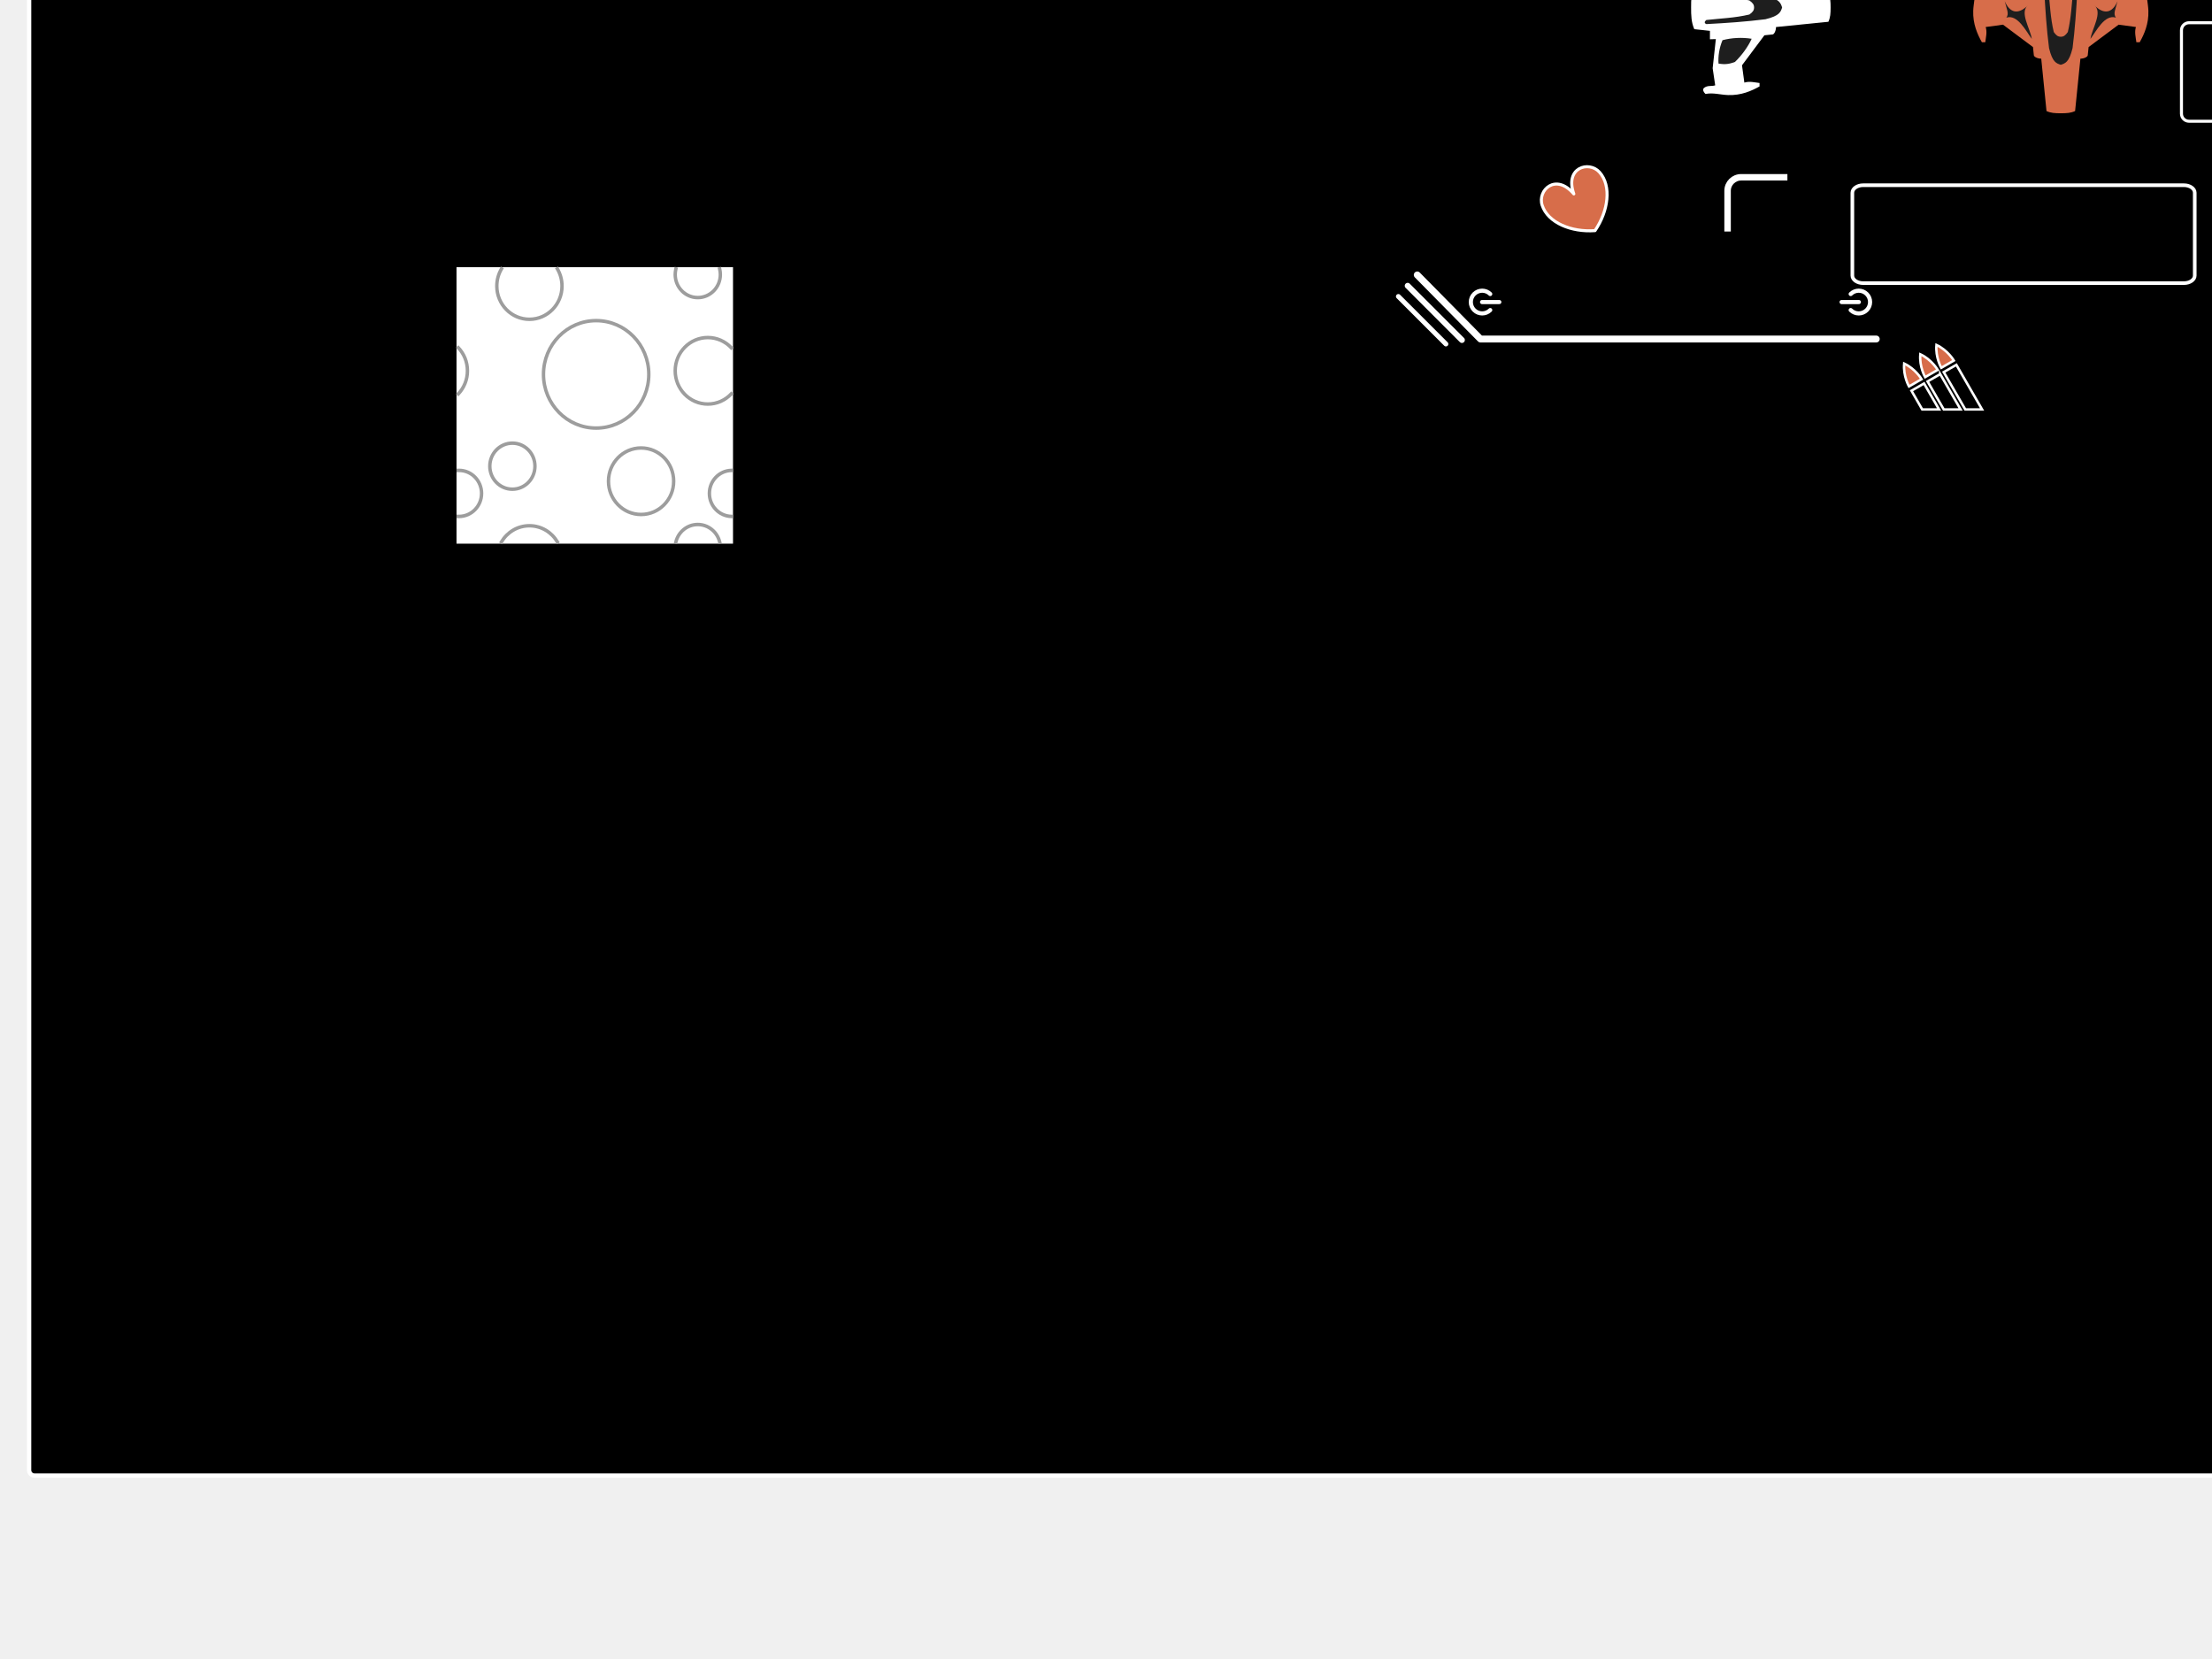
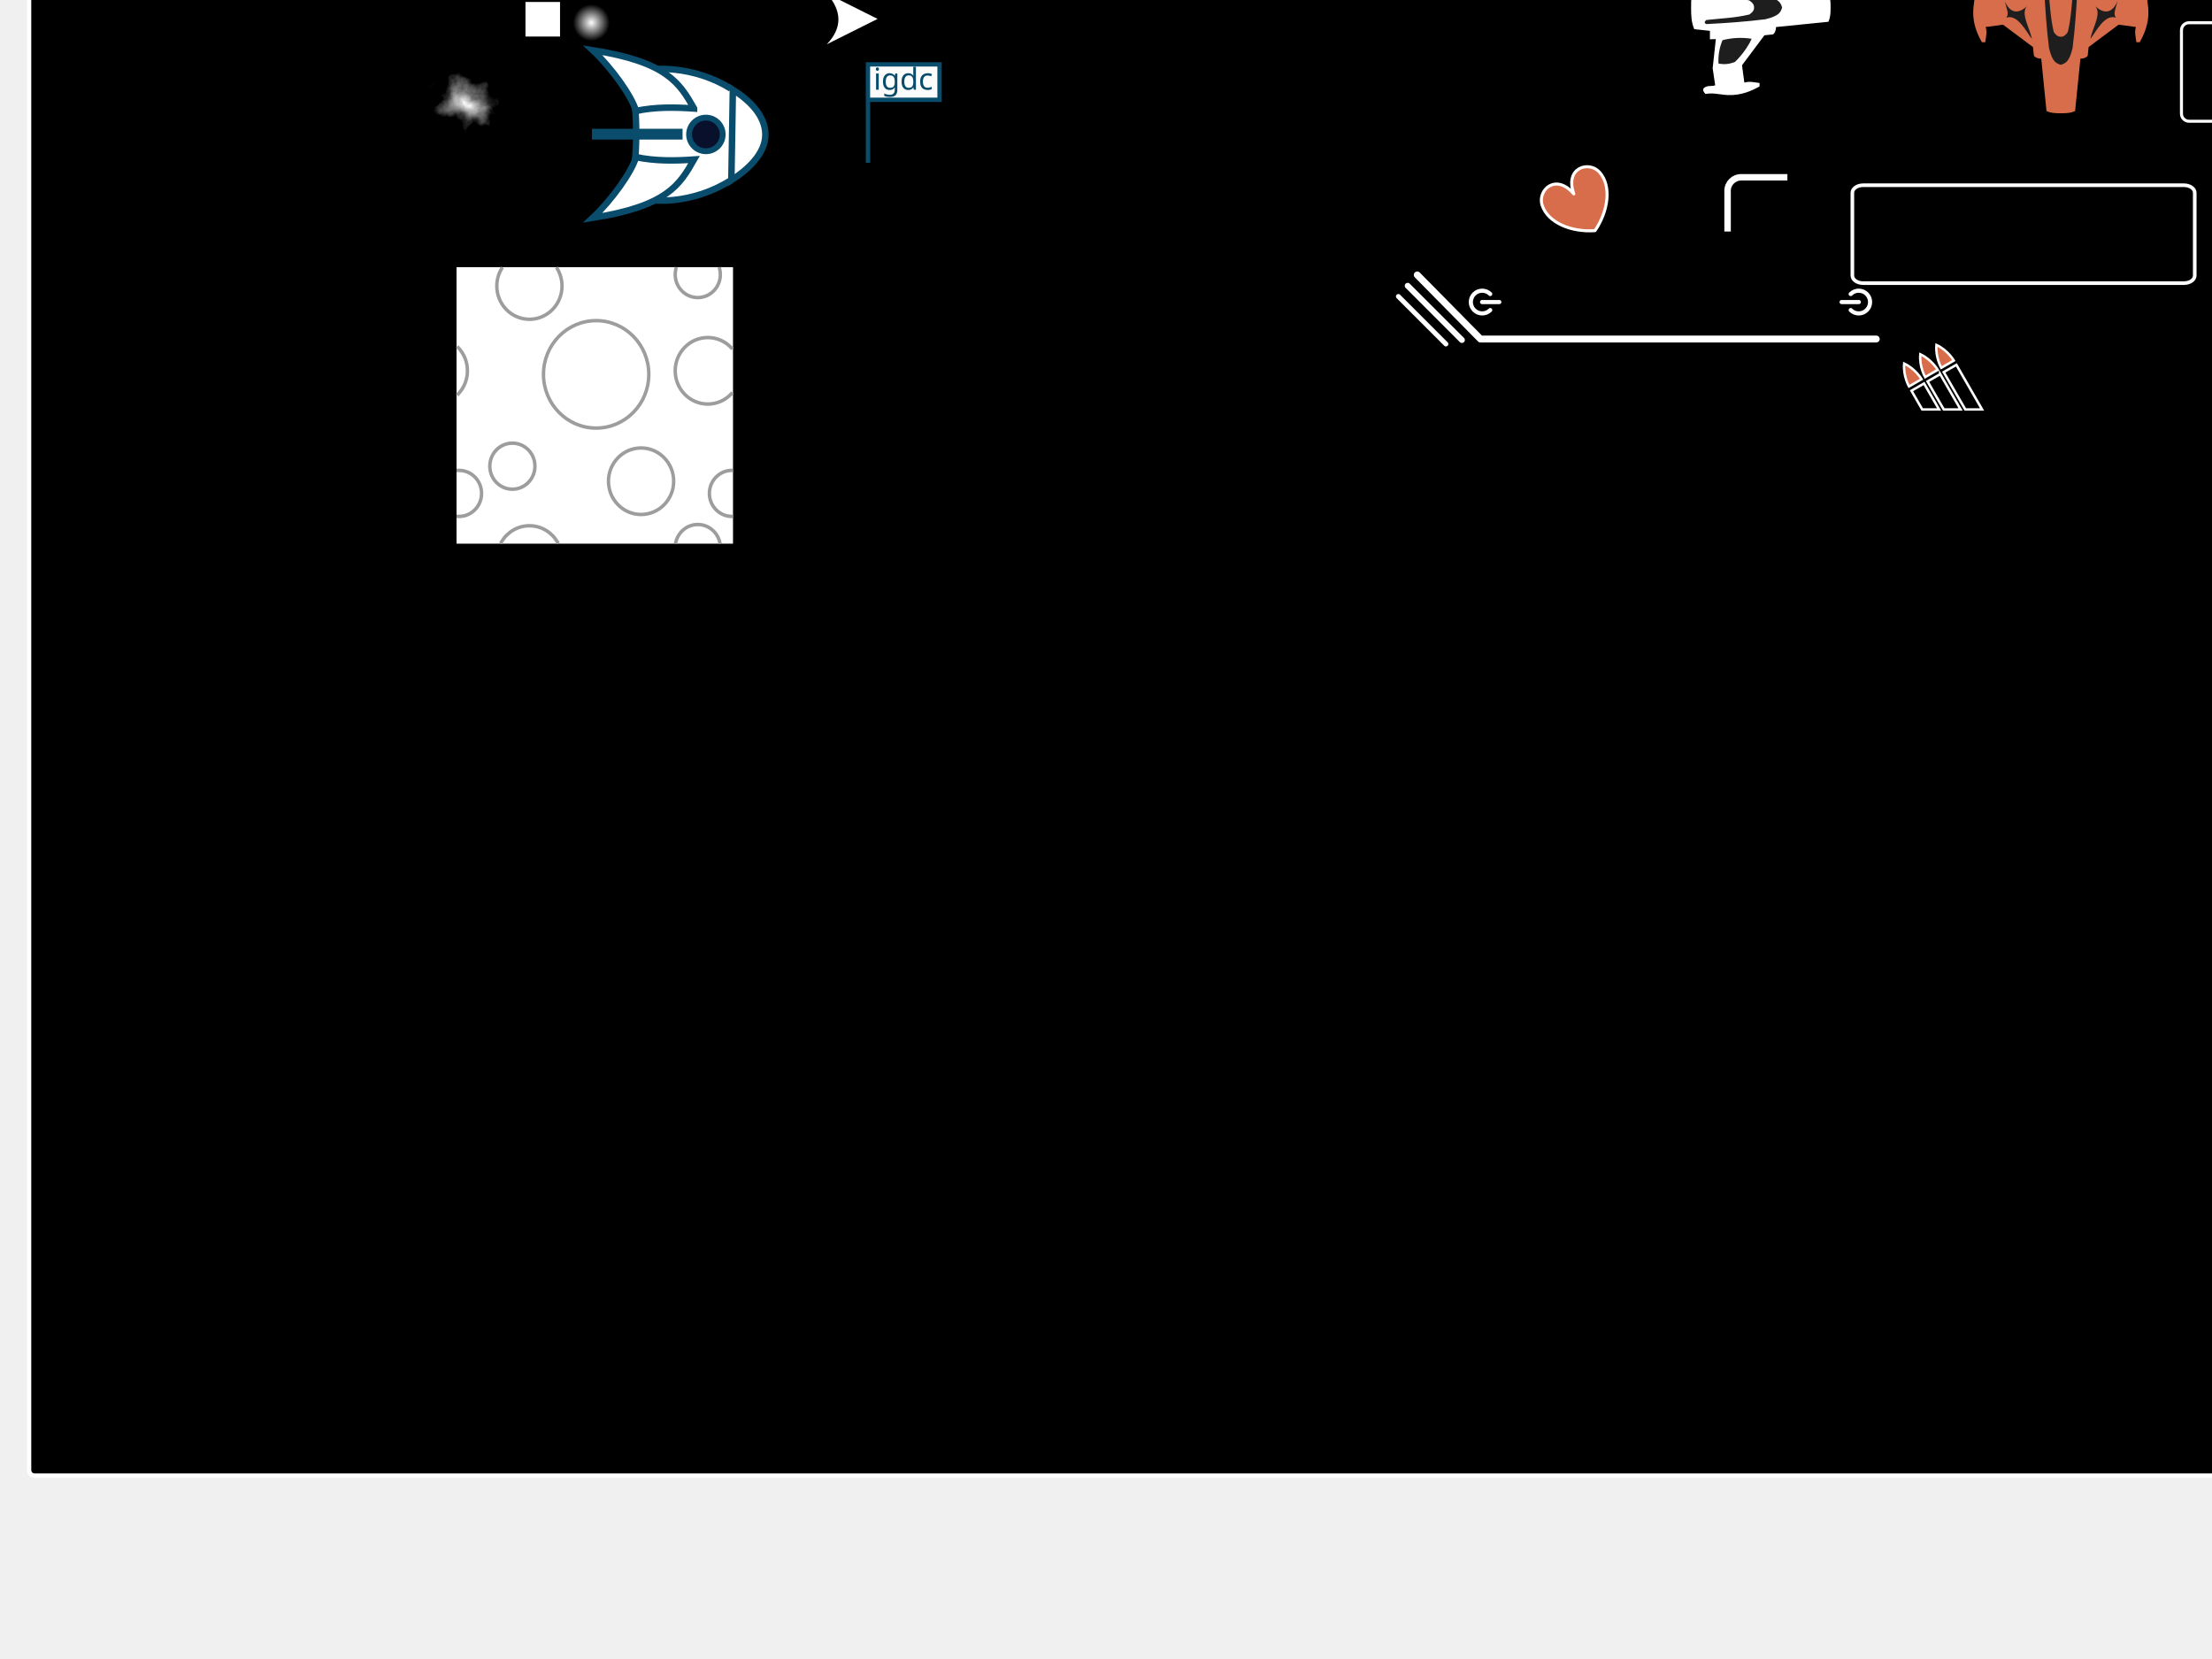
<svg xmlns="http://www.w3.org/2000/svg" xmlns:ns1="http://www.openswatchbook.org/uri/2009/osb" xmlns:xlink="http://www.w3.org/1999/xlink" width="1024px" height="768px" id="svg2985" version="1.1">
  <defs id="defs2987">
    <linearGradient id="linearGradient3909">
      <stop style="stop-color:#ffffff;stop-opacity:1;" offset="0" id="stop3911" />
      <stop style="stop-color:#ffffff;stop-opacity:0;" offset="1" id="stop3913" />
    </linearGradient>
    <linearGradient id="linearGradient3925">
      <stop style="stop-color:#ffffff;stop-opacity:1;" offset="0" id="stop3927" />
      <stop style="stop-color:#ffffff;stop-opacity:0;" offset="1" id="stop3929" />
    </linearGradient>
    <linearGradient id="linearGradient5661" ns1:paint="solid">
      <stop style="stop-color:#ffffff;stop-opacity:1;" offset="0" id="stop5663" />
    </linearGradient>
    <linearGradient id="linearGradient3910">
      <stop style="stop-color:#ffffff;stop-opacity:0;" offset="0" id="stop3912" />
      <stop id="stop3918" offset="0.463" style="stop-color:#ffffff;stop-opacity:1;" />
      <stop style="stop-color:#ffffff;stop-opacity:0;" offset="1" id="stop3914" />
    </linearGradient>
    <linearGradient id="linearGradient3852">
      <stop id="stop3854" offset="0" style="stop-color:#ffffff;stop-opacity:1;" />
      <stop id="stop3856" offset="1" style="stop-color:#808080;stop-opacity:1;" />
    </linearGradient>
    <linearGradient id="linearGradient3781">
      <stop style="stop-color:#ffffff;stop-opacity:0;" offset="0" id="stop3783" />
      <stop id="stop3861" offset="0.829" style="stop-color:#ffffff;stop-opacity:0.084;" />
      <stop style="stop-color:#ffffff;stop-opacity:1;" offset="1" id="stop3785" />
    </linearGradient>
    <filter id="filter3765" height="1.4" y="-0.2" width="1.4" x="-0.2" color-interpolation-filters="sRGB">
      <feTurbulence id="feTurbulence3767" baseFrequency="0.05" numOctaves="5" type="fractalNoise" result="result91" />
      <feDisplacementMap id="feDisplacementMap3769" in2="result91" scale="25" result="result5" xChannelSelector="R" in="SourceGraphic" />
      <feComposite id="feComposite3771" in2="result5" in="SourceGraphic" operator="atop" />
    </filter>
    <linearGradient id="linearGradient4279">
      <stop style="stop-color:#4a97d7;stop-opacity:1;" offset="0" id="stop4281" />
      <stop style="stop-color:#1e1e1e;stop-opacity:1;" offset="1" id="stop4283" />
    </linearGradient>
    <linearGradient id="linearGradient3814">
      <stop style="stop-color:#f4880b;stop-opacity:1;" offset="0" id="stop3816" />
      <stop style="stop-color:#ffb263;stop-opacity:1;" offset="1" id="stop3818" />
    </linearGradient>
    <linearGradient xlink:href="#linearGradient3797" id="linearGradient3873" gradientUnits="userSpaceOnUse" x1="472.181" y1="291.86" x2="472.181" y2="277.76" gradientTransform="matrix(0.9194079,0,0,1.001063,28.50064,-0.3084863)" />
    <linearGradient id="linearGradient3797">
      <stop id="stop3799" offset="0" style="stop-color:#f40b0b;stop-opacity:1;" />
      <stop id="stop3801" offset="1" style="stop-color:#ff6363;stop-opacity:1;" />
    </linearGradient>
    <linearGradient id="linearGradient4279-2">
      <stop style="stop-color:#c9c9c9;stop-opacity:1;" offset="0" id="stop4281-3" />
      <stop style="stop-color:#f2f2f2;stop-opacity:1;" offset="1" id="stop4283-1" />
    </linearGradient>
    <linearGradient id="linearGradient3814-8">
      <stop style="stop-color:#f4880b;stop-opacity:1;" offset="0" id="stop3816-8" />
      <stop style="stop-color:#ffb263;stop-opacity:1;" offset="1" id="stop3818-2" />
    </linearGradient>
    <linearGradient xlink:href="#linearGradient3797-7" id="linearGradient3873-7" gradientUnits="userSpaceOnUse" x1="472.181" y1="291.86" x2="472.181" y2="277.76" gradientTransform="matrix(0.9194079,0,0,1.001063,28.50064,-0.3084863)" />
    <linearGradient id="linearGradient3797-7">
      <stop id="stop3799-1" offset="0" style="stop-color:#f40b0b;stop-opacity:1;" />
      <stop id="stop3801-2" offset="1" style="stop-color:#ff6363;stop-opacity:1;" />
    </linearGradient>
    <filter id="filter4049" color-interpolation-filters="sRGB">
      <feGaussianBlur id="feGaussianBlur4051" stdDeviation="3" />
    </filter>
    <radialGradient xlink:href="#linearGradient3781" id="radialGradient3871" cx="231" cy="152" fx="231" fy="152" r="19.5" gradientUnits="userSpaceOnUse" />
    <radialGradient xlink:href="#linearGradient3781" id="radialGradient3873" cx="231" cy="152" fx="231" fy="152" r="19.722" gradientUnits="userSpaceOnUse" />
    <radialGradient xlink:href="#linearGradient3781" id="radialGradient3881" gradientUnits="userSpaceOnUse" cx="231" cy="152" fx="231" fy="152" r="19.722" />
    <radialGradient xlink:href="#linearGradient3781" id="radialGradient3885" gradientUnits="userSpaceOnUse" cx="231" cy="152" fx="231" fy="152" r="19.5" />
    <radialGradient xlink:href="#linearGradient3781" id="radialGradient3912" gradientUnits="userSpaceOnUse" cx="231" cy="152" fx="231" fy="152" r="19.5" />
    <radialGradient xlink:href="#linearGradient3781" id="radialGradient3914" gradientUnits="userSpaceOnUse" cx="231" cy="152" fx="231" fy="152" r="19.722" />
    <radialGradient xlink:href="#linearGradient3781" id="radialGradient3916" gradientUnits="userSpaceOnUse" cx="231" cy="152" fx="231" fy="152" r="19.5" />
    <radialGradient xlink:href="#linearGradient3781" id="radialGradient3918" gradientUnits="userSpaceOnUse" cx="231" cy="152" fx="231" fy="152" r="19.722" />
    <radialGradient xlink:href="#linearGradient3781" id="radialGradient3920" gradientUnits="userSpaceOnUse" cx="231" cy="152" fx="231" fy="152" r="19.31" />
    <radialGradient xlink:href="#linearGradient3781" id="radialGradient3922" gradientUnits="userSpaceOnUse" cx="231" cy="152" fx="231" fy="152" r="19.722" />
    <radialGradient xlink:href="#linearGradient3781" id="radialGradient3924" gradientUnits="userSpaceOnUse" cx="231" cy="152" fx="231" fy="152" r="19.5" />
    <radialGradient xlink:href="#linearGradient3781" id="radialGradient3942" gradientUnits="userSpaceOnUse" cx="231" cy="152" fx="231" fy="152" r="19.5" />
    <radialGradient xlink:href="#linearGradient3781" id="radialGradient3944" gradientUnits="userSpaceOnUse" cx="231" cy="152" fx="231" fy="152" r="19.722" />
    <radialGradient xlink:href="#linearGradient3781" id="radialGradient3946" gradientUnits="userSpaceOnUse" cx="231" cy="152" fx="231" fy="152" r="19.5" />
    <radialGradient xlink:href="#linearGradient3781" id="radialGradient3948" gradientUnits="userSpaceOnUse" cx="231" cy="152" fx="231" fy="152" r="19.722" />
    <radialGradient xlink:href="#linearGradient3781" id="radialGradient3950" gradientUnits="userSpaceOnUse" cx="231" cy="152" fx="231" fy="152" r="19.31" />
    <radialGradient xlink:href="#linearGradient3781" id="radialGradient3952" gradientUnits="userSpaceOnUse" cx="231" cy="152" fx="231" fy="152" r="19.722" />
    <radialGradient xlink:href="#linearGradient3781" id="radialGradient3954" gradientUnits="userSpaceOnUse" cx="231" cy="152" fx="231" fy="152" r="19.5" />
    <radialGradient xlink:href="#linearGradient3781" id="radialGradient3973" gradientUnits="userSpaceOnUse" cx="231" cy="152" fx="231" fy="152" r="19.5" />
    <radialGradient xlink:href="#linearGradient3781" id="radialGradient3975" gradientUnits="userSpaceOnUse" cx="231" cy="152" fx="231" fy="152" r="19.722" />
    <radialGradient xlink:href="#linearGradient3781" id="radialGradient3977" gradientUnits="userSpaceOnUse" cx="231" cy="152" fx="231" fy="152" r="19.5" />
    <radialGradient xlink:href="#linearGradient3781" id="radialGradient3979" gradientUnits="userSpaceOnUse" cx="231" cy="152" fx="231" fy="152" r="19.722" />
    <radialGradient xlink:href="#linearGradient3781" id="radialGradient3981" gradientUnits="userSpaceOnUse" cx="231" cy="152" fx="231" fy="152" r="19.31" />
    <radialGradient xlink:href="#linearGradient3781" id="radialGradient3983" gradientUnits="userSpaceOnUse" cx="231" cy="152" fx="231" fy="152" r="19.722" />
    <radialGradient xlink:href="#linearGradient3781" id="radialGradient3985" gradientUnits="userSpaceOnUse" cx="231" cy="152" fx="231" fy="152" r="19.5" />
    <radialGradient xlink:href="#linearGradient3781" id="radialGradient4022" gradientUnits="userSpaceOnUse" cx="231" cy="152" fx="231" fy="152" r="19.5" gradientTransform="translate(86.97414,-7.071068)" />
    <radialGradient xlink:href="#linearGradient3781" id="radialGradient4027" gradientUnits="userSpaceOnUse" cx="231" cy="152" fx="231" fy="152" r="19.722" gradientTransform="matrix(0.6923077,0,0,0.6923077,172.1343,94.73979)" />
    <radialGradient xlink:href="#linearGradient3781" id="radialGradient4052" gradientUnits="userSpaceOnUse" cx="231" cy="152" fx="231" fy="152" r="19.5" />
    <radialGradient xlink:href="#linearGradient3781" id="radialGradient4054" gradientUnits="userSpaceOnUse" cx="231" cy="152" fx="231" fy="152" r="19.722" />
    <radialGradient xlink:href="#linearGradient3781" id="radialGradient4056" gradientUnits="userSpaceOnUse" cx="231" cy="152" fx="231" fy="152" r="19.5" />
    <radialGradient xlink:href="#linearGradient3781" id="radialGradient4058" gradientUnits="userSpaceOnUse" cx="231" cy="152" fx="231" fy="152" r="19.722" />
    <radialGradient xlink:href="#linearGradient3781" id="radialGradient4060" gradientUnits="userSpaceOnUse" cx="231" cy="152" fx="231" fy="152" r="19.31" />
    <radialGradient xlink:href="#linearGradient3781" id="radialGradient4082" gradientUnits="userSpaceOnUse" cx="231" cy="152" fx="231" fy="152" r="19.5" />
    <radialGradient xlink:href="#linearGradient3781" id="radialGradient4084" gradientUnits="userSpaceOnUse" cx="231" cy="152" fx="231" fy="152" r="19.722" />
    <radialGradient xlink:href="#linearGradient3781" id="radialGradient4086" gradientUnits="userSpaceOnUse" cx="231" cy="152" fx="231" fy="152" r="19.5" />
    <radialGradient xlink:href="#linearGradient3781" id="radialGradient4088" gradientUnits="userSpaceOnUse" cx="231" cy="152" fx="231" fy="152" r="19.722" />
    <radialGradient xlink:href="#linearGradient3781" id="radialGradient4090" gradientUnits="userSpaceOnUse" cx="231" cy="152" fx="231" fy="152" r="19.31" />
    <radialGradient xlink:href="#linearGradient3781" id="radialGradient4096" gradientUnits="userSpaceOnUse" cx="231" cy="152" fx="231" fy="152" r="19.5" gradientTransform="translate(-17,-54)" />
    <radialGradient xlink:href="#linearGradient3781" id="radialGradient4101" gradientUnits="userSpaceOnUse" cx="231" cy="152" fx="231" fy="152" r="19.722" gradientTransform="matrix(0.6923077,0,0,0.6923077,152.2104,-13.78712)" />
    <radialGradient xlink:href="#linearGradient3925" id="radialGradient3901" cx="64.5" cy="196.5" fx="64.5" fy="196.5" r="35.441" gradientUnits="userSpaceOnUse" gradientTransform="matrix(0.854001,1.74938e-8,-1.4193528e-8,0.6928904,9.416939,60.34703)" />
    <radialGradient xlink:href="#linearGradient3909" id="radialGradient3915" cx="81.5" cy="84.5" fx="81.5" fy="84.5" r="8.5" gradientUnits="userSpaceOnUse" />
  </defs>
  <g id="layer1">
    <rect style="fill:#000000;fill-opacity:1;stroke:#ffffff;stroke-width:2;stroke-linecap:round;stroke-linejoin:round;stroke-miterlimit:4;stroke-opacity:1;stroke-dasharray:none" id="rect2993" width="1081" height="778" x="13.477" y="-94.918" rx="2.5" ry="2.5" />
-     <path style="fill:url(#radialGradient3901);fill-opacity:1;stroke:none;filter:url(#filter3765)" id="particle" d="m 94,196.5 a 29.5,29.5 0 1 1 -59,0 29.5,29.5 0 1 1 59,0 z" transform="matrix(0.5034843,0,0,0.5034843,-293.3634,13.04095)" />
+     <path style="fill:url(#radialGradient3901);fill-opacity:1;stroke:none;filter:url(#filter3765)" id="particle" d="m 94,196.5 a 29.5,29.5 0 1 1 -59,0 29.5,29.5 0 1 1 59,0 z" transform="matrix(0.5034843,0,0,0.5034843,183.6366,-51.95905)" />
    <g id="player" transform="matrix(0,-0.7589824,0.7589824,0,738.9965,161.0677)">
      <rect ry="2.5" y="64.75" x="196.5" height="49.75" width="21.25" id="rect3836" style="fill:#1e1e1e;fill-opacity:1;stroke:none" />
      <path id="path3811" d="m 194.422,59.739 -1.025,9.541 -5.146,0 0.114,3.598 -17.76,-1.935 -10.429,1.548 c -0.81,-2.256 0.269,-4.856 -1.822,-7.081 -1.307,-0.647 -2.394,0.127 -3.461,1.161 0.957,4.594 -0.491,9.024 -0.66,13.776 -0.286,8.026 2.562,14.359 5.283,19.195 l 2.072,0 c 0.384,-3.091 1.229,-6.176 0.25,-9.267 l 10.565,-1.435 18.284,13.662 0.524,5.032 c 0.097,0.945 2.295,2.049 4.508,2.049 l 3.211,31.946 c 2.622,1.204 5.022,1.351 8.721,1.351 3.699,0 6.099,-0.146 8.721,-1.351 l 3.233,-31.946 c 2.213,0 4.389,-1.104 4.486,-2.049 l 0.524,-5.032 18.284,-13.662 10.565,1.435 c -0.979,3.091 -0.111,6.176 0.273,9.267 l 2.049,0 c 2.721,-4.836 5.569,-11.169 5.283,-19.195 -0.169,-4.752 -1.595,-9.182 -0.638,-13.776 -1.067,-1.034 -2.177,-1.808 -3.484,-1.161 -2.091,2.225 -0.989,4.825 -1.799,7.081 l -10.429,-1.548 -17.783,1.935 0.137,-3.598 -5.169,0 -1.025,-9.541 c -4.263,-1.878 -8.534,-1.943 -13.229,-1.943 -4.696,0 -8.966,0.065 -13.229,1.943 z m 4.235,6.376 c 0.422,0.028 0.869,0.368 1.366,0.956 0.973,8.779 1.245,17.515 3.347,26.276 1.458,2.04 2.513,2.855 4.284,2.857 1.771,0.002 2.815,-0.81 4.277,-2.857 2.102,-8.761 2.374,-17.497 3.347,-26.276 0.994,-1.176 1.854,-1.396 2.505,0 -0.642,12.229 -1.466,24.349 -2.96,36.067 -2.119,8.847 -4.655,9.329 -7.173,10.178 -2.518,-0.85 -5.054,-1.331 -7.173,-10.178 -1.494,-11.718 -2.318,-23.838 -2.96,-36.067 0.326,-0.698 0.716,-0.984 1.138,-0.956 z" style="fill:#ffffff;fill-opacity:1;stroke:none" />
      <path id="path3862" d="m 226.667,94.733 c 4.784,-2.115 10.278,-6.155 14.133,-10.182 1.27,-3.317 1.706,-5.931 1,-10.039 -4.35,-0.312 -9.42,0.406 -14.258,2.438 -1.491,5.565 -1.813,11.892 -0.875,17.783 z" style="fill:#1e1e1e;fill-opacity:1;stroke:none" />
      <path style="fill:#1e1e1e;fill-opacity:1;stroke:none" d="m 188.576,94.733 c -4.784,-2.115 -10.278,-6.155 -14.133,-10.182 -1.27,-3.317 -1.706,-5.931 -1,-10.039 4.35,-0.312 9.42,0.406 14.258,2.438 1.491,5.565 1.813,11.892 0.875,17.783 z" id="path3864" />
    </g>
    <g transform="matrix(0.7589824,0,0,0.7589824,796.4019,-56.0078)" id="enemy">
      <rect style="fill:#1e1e1e;fill-opacity:1;stroke:none" id="rect3884" width="21.25" height="49.75" x="196.5" y="64.75" ry="2.5" />
      <path style="fill:#d76d4a;fill-opacity:1;stroke:none" d="m 194.422,59.739 -1.025,9.541 -5.146,0 0.114,3.598 -17.76,-1.935 -10.429,1.548 c -0.81,-2.256 0.269,-4.856 -1.822,-7.081 -1.307,-0.647 -2.394,0.127 -3.461,1.161 0.957,4.594 -0.491,9.024 -0.66,13.776 -0.286,8.026 2.562,14.359 5.283,19.195 l 2.072,0 c 0.384,-3.091 1.229,-6.176 0.25,-9.267 l 10.565,-1.435 18.284,13.662 0.524,5.032 c 0.097,0.945 2.295,2.049 4.508,2.049 l 3.211,31.946 c 2.622,1.204 5.022,1.351 8.721,1.351 3.699,0 6.099,-0.146 8.721,-1.351 l 3.233,-31.946 c 2.213,0 4.389,-1.104 4.486,-2.049 l 0.524,-5.032 18.284,-13.662 10.565,1.435 c -0.979,3.091 -0.111,6.176 0.273,9.267 l 2.049,0 c 2.721,-4.836 5.569,-11.169 5.283,-19.195 -0.169,-4.752 -1.595,-9.182 -0.638,-13.776 -1.067,-1.034 -2.177,-1.808 -3.484,-1.161 -2.091,2.225 -0.989,4.825 -1.799,7.081 l -10.429,-1.548 -17.783,1.935 0.137,-3.598 -5.169,0 -1.025,-9.541 c -4.263,-1.878 -8.534,-1.943 -13.229,-1.943 -4.696,0 -8.966,0.065 -13.229,1.943 z m 4.235,6.376 c 0.422,0.028 0.869,0.368 1.366,0.956 0.973,8.779 1.245,17.515 3.347,26.276 1.458,2.04 2.513,2.855 4.284,2.857 1.771,0.002 2.815,-0.81 4.277,-2.857 2.102,-8.761 2.374,-17.497 3.347,-26.276 0.994,-1.176 1.854,-1.396 2.505,0 -0.642,12.229 -1.466,24.349 -2.96,36.067 -2.119,8.847 -4.655,9.329 -7.173,10.178 -2.518,-0.85 -5.054,-1.331 -7.173,-10.178 -1.494,-11.718 -2.318,-23.838 -2.96,-36.067 0.326,-0.698 0.716,-0.984 1.138,-0.956 z" id="path3886" />
      <path id="path3890" d="m 189.973,97.528 c -3.536,-4.735 -8.69,-15.22 -15.531,-12.977 1.855,-2.366 0.149,-5.366 -1,-10.039 3.1,7.086 8.036,8.59 14.258,2.438 -5.465,4.271 1.374,14.345 2.272,20.578 z" style="fill:#1e1e1e;fill-opacity:1;stroke:none" />
      <path style="fill:#1e1e1e;fill-opacity:1;stroke:none" d="m 225.732,97.528 c 3.536,-4.735 8.69,-15.22 15.531,-12.977 -1.855,-2.366 -0.149,-5.366 1,-10.039 -3.1,7.086 -8.036,8.59 -14.258,2.438 5.465,4.271 -1.374,14.345 -2.272,20.578 z" id="path3892" />
    </g>
-     <path id="flame" d="m -246.092,25.365 c -7.684,12.409 -28.425,13.098 -39.265,16.281 10.845,3.301 31.636,3.895 39.265,16.281 5.802,-10.08 9.045,-20.502 0,-32.562 z" style="fill:#ffffff;fill-opacity:1;stroke:none" />
+     <path id="flame" d="m 230.908,-39.635 c -7.684,12.409 -28.425,13.098 -39.265,16.281 10.845,3.301 31.636,3.895 39.265,16.281 5.802,-10.08 9.045,-20.502 0,-32.562 z" style="fill:#ffffff;fill-opacity:1;stroke:none" />
    <g id="btn" style="stroke:#ffffff;stroke-opacity:1" transform="translate(29.54773,6.694913)">
      <path id="path3970" d="m 626.542,120.573 29.265,29.675 183.221,0" style="fill:none;stroke:#ffffff;stroke-width:3.193;stroke-linecap:round;stroke-linejoin:round;stroke-miterlimit:4;stroke-opacity:1;stroke-dasharray:none" />
      <path id="path4013" d="m 622.103,125.596 25.116,25.116" style="fill:none;stroke:#ffffff;stroke-width:2.714;stroke-linecap:round;stroke-linejoin:round;stroke-miterlimit:4;stroke-opacity:1;stroke-dasharray:none" />
      <path id="path4017" d="m 617.793,130.538 22.023,22.023" style="fill:none;stroke:#ffffff;stroke-width:2.235;stroke-linecap:round;stroke-linejoin:miter;stroke-miterlimit:4;stroke-opacity:1;stroke-dasharray:none" />
      <path transform="matrix(0.9921756,0,0,0.9921756,19.2229,-3.754833)" d="m 646.156,141.718 c -2.071,2.071 -5.429,2.071 -7.5,1e-5 -2.071,-2.071 -2.071,-5.429 0,-7.5 2.071,-2.071 5.429,-2.071 7.5,-1e-5" id="path5395" style="fill:none;stroke:#ffffff;stroke-width:1.931;stroke-linecap:round;stroke-linejoin:round;stroke-miterlimit:4;stroke-opacity:1;stroke-dasharray:none" />
      <path id="path5399" d="m 656.543,133.134 7.984,0" style="fill:none;stroke:#ffffff;stroke-width:1.916;stroke-linecap:round;stroke-linejoin:miter;stroke-miterlimit:4;stroke-opacity:1;stroke-dasharray:none" />
      <path style="fill:none;stroke:#ffffff;stroke-width:1.931;stroke-linecap:round;stroke-linejoin:round;stroke-miterlimit:4;stroke-opacity:1;stroke-dasharray:none" id="path5401" d="m 646.156,141.718 c -2.071,2.071 -5.429,2.071 -7.5,1e-5 -2.071,-2.071 -2.071,-5.429 0,-7.5 2.071,-2.071 5.429,-2.071 7.5,-1e-5" transform="matrix(-0.9921756,0,0,0.9921756,1468.29,-3.754833)" />
      <path style="fill:none;stroke:#ffffff;stroke-width:1.916;stroke-linecap:round;stroke-linejoin:miter;stroke-miterlimit:4;stroke-opacity:1;stroke-dasharray:none" d="m 830.97,133.134 -7.984,0" id="path5403" />
    </g>
    <path id="health" style="fill:#d76d4a;fill-opacity:1;stroke:#ffffff;stroke-width:1.403;stroke-linecap:round;stroke-linejoin:round;stroke-miterlimit:4;stroke-opacity:1;stroke-dasharray:none" d="m 740.449,79.704 c -4.869,-5.445 -16.227,-2.129 -11.883,10.063 -8.387,-9.858 -16.938,-1.68 -14.657,5.26 2.672,8.129 13.564,12.556 24.47,11.737 6.162,-9.035 7.775,-20.681 2.07,-27.06 z" />
    <g id="bullets" transform="matrix(0.6684759,0,0,0.6684759,523.3731,17.56488)">
      <path id="rect3822" d="m 535.739,225.512 c 7.815,3.618 12.05,10.802 12.05,10.802 l -8.72,5.035 c 0,0 -4.12,-7.25 -3.33,-15.837 z" style="fill:#d76d4a;fill-opacity:1;stroke:#ffffff;stroke-width:1.701;stroke-miterlimit:4;stroke-opacity:1;stroke-dasharray:none" />
      <path style="fill:#d76d4a;fill-opacity:1;stroke:#ffffff;stroke-width:1.701;stroke-miterlimit:4;stroke-opacity:1;stroke-dasharray:none" d="m 546.915,219.06 c 7.815,3.618 12.05,10.802 12.05,10.802 l -8.72,5.035 c 0,0 -4.12,-7.25 -3.33,-15.837 z" id="path3838" />
      <path id="path3842" d="m 558.091,212.608 c 7.815,3.618 12.05,10.802 12.05,10.802 l -8.72,5.035 c 0,0 -4.12,-7.25 -3.33,-15.837 z" style="fill:#d76d4a;fill-opacity:1;stroke:#ffffff;stroke-width:1.701;stroke-miterlimit:4;stroke-opacity:1;stroke-dasharray:none" />
      <path id="path3844" d="m 571.875,226.375 -8.75,5.031 14.938,25.875 11.625,0 L 571.875,226.375 z m -11.188,6.438 -8.75,5.062 11.219,19.406 11.656,0 -14.125,-24.469 z m -11.188,6.469 -8.719,5.031 7.469,12.969 11.656,0 -10.406,-18 z" style="fill:none;stroke:#ffffff;stroke-width:1.701;stroke-linecap:square;stroke-linejoin:miter;stroke-miterlimit:4;stroke-opacity:1;stroke-dashoffset:0" />
    </g>
    <rect style="fill:none;stroke:#ffffff;stroke-width:1.403;stroke-linecap:square;stroke-linejoin:miter;stroke-miterlimit:4;stroke-opacity:1;stroke-dasharray:none;stroke-dashoffset:0" id="frame_rect" width="51.324" height="45.603" x="1009.862" y="10.521" rx="3.508" ry="3.488" />
    <rect ry="3.487" rx="5.01" y="85.741" x="857.515" height="45.328" width="158.494" id="frame_long" style="fill:none;stroke:#ffffff;stroke-width:1.672;stroke-linecap:square;stroke-linejoin:miter;stroke-miterlimit:4;stroke-opacity:1;stroke-dasharray:none;stroke-dashoffset:0" />
    <path style="fill:none;stroke:#ffffff;stroke-width:3;stroke-linecap:square;stroke-linejoin:miter;stroke-miterlimit:4;stroke-opacity:1;stroke-dasharray:none;stroke-dashoffset:0" d="m 799.747,105.68 0,-17.345 c 0,-1.735 0.703,-3.301 1.841,-4.433 1.139,-1.132 2.714,-1.831 4.459,-1.831 l 19.895,0" id="selection" />
-     <rect style="fill:#ffffff;fill-opacity:1;stroke:none" id="fuel_level" width="101.5" height="5.5" x="-192.441" y="22.625" />
-     <g id="fuel_level_back" transform="translate(-741.9411,116.9828)">
+     <rect style="fill:#ffffff;fill-opacity:1;stroke:none" id="fuel_level" width="101.5" height="5.5" x="284.559" y="-42.375" />
+     <g id="fuel_level_back" transform="translate(-264.9411,51.98276)">
      <rect transform="matrix(0,-1,1,0,0,0)" y="514.995" x="63.745" height="103.509" width="7.759" id="rect3829" style="fill:#08102c;fill-opacity:1;stroke:#094c6b;stroke-width:2.241;stroke-linecap:round;stroke-linejoin:round;stroke-miterlimit:4;stroke-opacity:1;stroke-dasharray:none" />
      <text transform="scale(1.193274,0.8380308)" id="text3848" y="-90.482" x="430.367" style="font-size:34.738px;font-style:normal;font-weight:normal;line-height:125%;letter-spacing:0.25px;word-spacing:0px;fill:#000000;fill-opacity:1;stroke:none;font-family:Sans" xml:space="preserve">
        <tspan style="font-size:20.843px;font-style:normal;font-variant:normal;font-weight:bold;font-stretch:normal;letter-spacing:0.25px;fill:#ffffff;fill-opacity:1;font-family:Courier New;-inkscape-font-specification:Courier New Bold" y="-90.482" x="430.367" id="tspan3850">топливо</tspan>
      </text>
    </g>
-     <g id="lander" transform="translate(-382,138)">
+     <g id="lander" transform="translate(95,73)">
      <path id="rect3872" d="m 243.291,10.469 c -17.071,10.895 -37.862,11.254 -46.204,6.534 3.13,-18.579 3.333,-37.158 0,-55.738 9.256,-3.951 29.531,-3.728 46.239,6.757" style="fill:#ffffff;fill-opacity:1;stroke:#094c6b;stroke-width:3;stroke-linecap:butt;stroke-linejoin:round;stroke-miterlimit:4;stroke-opacity:1;stroke-dasharray:none;stroke-dashoffset:0" />
      <path id="path3880" d="m 244.262,-31.473 c 7.202,4.52 15.029,11.678 15.053,20.746 0.024,9.068 -8.499,16.535 -15.746,21.16 z" style="fill:#ffffff;fill-opacity:1;stroke:#094c6b;stroke-width:3;stroke-linecap:square;stroke-linejoin:miter;stroke-miterlimit:4;stroke-opacity:1;stroke-dasharray:none;stroke-dashoffset:0" />
      <path style="fill:#ffffff;fill-opacity:1;stroke:#094c6b;stroke-width:3;stroke-miterlimit:4;stroke-opacity:1;stroke-dasharray:none" d="M 226.297,0.849 C 217.333,1.471 208.37,1.608 199.407,-0.264 197.498,6.586 187.98,19.823 179.378,27.854 213.766,22.459 219.653,12.577 226.297,0.849 z" id="path3882" />
      <path style="fill:none;stroke:#094c6b;stroke-width:5;stroke-linecap:butt;stroke-linejoin:miter;stroke-miterlimit:4;stroke-opacity:1;stroke-dasharray:none" d="m 179.023,-10.889 41.963,0" id="path3891" />
      <path transform="matrix(0.9012346,0,0,0.9012346,-296.456,-21.01941)" d="m 594.75,11.375 c 0,4.763 -3.862,8.625 -8.625,8.625 -4.763,0 -8.625,-3.862 -8.625,-8.625 0,-4.763 3.862,-8.625 8.625,-8.625 4.763,0 8.625,3.862 8.625,8.625 z" id="path3823" style="fill:#08102c;fill-opacity:1;stroke:#094c6b;stroke-width:3;stroke-miterlimit:4;stroke-opacity:1;stroke-dasharray:none" />
      <path id="path3072" d="m 226.297,-22.76 c -8.963,-0.622 -17.927,-0.759 -26.89,1.113 -1.909,-6.85 -11.427,-20.087 -20.029,-28.118 34.388,5.395 40.275,15.277 46.919,27.004 z" style="fill:#ffffff;fill-opacity:1;stroke:#094c6b;stroke-width:3;stroke-miterlimit:4;stroke-opacity:1;stroke-dasharray:none" />
    </g>
-     <g id="flag" transform="translate(20,54)">
+     <g id="flag" transform="translate(497,-11)">
      <rect y="40.806" x="-95.194" height="16.388" width="33.138" id="rect3842" style="fill:#fcfcfc;fill-opacity:1;stroke:#094c6b;stroke-width:2;stroke-miterlimit:4;stroke-opacity:1;stroke-dasharray:none" />
      <path id="path3845" d="m -95.188,58.094 0,28.25" style="fill:none;stroke:#094c6b;stroke-width:2;stroke-linecap:butt;stroke-linejoin:miter;stroke-miterlimit:4;stroke-opacity:1;stroke-dasharray:none" />
      <text id="text3847" y="52.521" x="-92.632" style="font-size:40px;font-style:normal;font-weight:normal;line-height:125%;letter-spacing:0px;word-spacing:0px;fill:#000000;fill-opacity:1;stroke:none;font-family:Sans" xml:space="preserve">
        <tspan style="font-size:14px;font-style:normal;font-variant:normal;font-weight:normal;font-stretch:normal;fill:#094c6b;fill-opacity:1;font-family:Bauhaus 93;-inkscape-font-specification:Bauhaus 93" y="52.521" x="-92.632" id="tspan3849">igdc</tspan>
      </text>
    </g>
-     <rect style="fill:#ffffff;fill-opacity:1;stroke:none" id="blank" width="16" height="16" x="-233.745" y="65.914" />
+     <rect style="fill:#ffffff;fill-opacity:1;stroke:none" id="blank" width="16" height="16" x="243.255" y="0.914" />
    <rect style="fill:#ffffff;fill-opacity:1;stroke:none" id="rect4230" width="128" height="128" x="211.332" y="123.682" />
    <g id="g3887" transform="matrix(0.7942113,0,0,0.8103113,75.12213,60.29625)" style="stroke:#9d9d9d;stroke-width:2;stroke-linecap:square;stroke-miterlimit:4;stroke-opacity:1;stroke-dasharray:none">
      <path style="fill:none;stroke:#9d9d9d;stroke-width:2;stroke-linecap:square;stroke-miterlimit:4;stroke-opacity:1;stroke-dasharray:none" d="m 298.083,200.512 c 0,10.493 -8.507,19 -19,19 -10.493,0 -19,-8.507 -19,-19 0,-10.493 8.507,-19 19,-19 10.493,0 19,8.507 19,19 z" id="path3841" />
      <path style="fill:none;stroke:#9d9d9d;stroke-width:2;stroke-linecap:square;stroke-miterlimit:4;stroke-opacity:1;stroke-dasharray:none" d="m 324.896,79.248 c 0.255,1.023 0.391,2.094 0.391,3.196 l 0,0 c 0,7.265 -5.889,13.154 -13.154,13.154 -7.265,0 -13.154,-5.889 -13.154,-13.154 0,-1.103 0.136,-2.174 0.391,-3.198" id="path4104" />
      <path style="fill:none;stroke:#9d9d9d;stroke-width:2;stroke-linecap:square;stroke-miterlimit:4;stroke-opacity:1;stroke-dasharray:none" d="m 299.371,235.195 c 1.429,-5.719 6.601,-9.956 12.762,-9.956 6.162,0 11.335,4.238 12.763,9.958" id="path3843" />
      <path style="fill:none;stroke:#9d9d9d;stroke-width:2;stroke-linecap:square;stroke-miterlimit:4;stroke-opacity:1;stroke-dasharray:none" d="M 230.289,79.214 C 232.01,82.072 233,85.42 233,89 l 0,0 c 0,10.493 -8.507,19 -19,19 -10.493,0 -19,-8.507 -19,-19 0,-3.58 0.99,-6.928 2.711,-9.786" id="path4099" />
      <path style="fill:none;stroke:#9d9d9d;stroke-width:2;stroke-linecap:square;stroke-miterlimit:4;stroke-opacity:1;stroke-dasharray:none" d="m 197.711,235.163 c 3.324,-5.521 9.375,-9.213 16.289,-9.213 6.914,0 12.965,3.693 16.289,9.213" id="path3846" />
      <path style="fill:none;stroke:#9d9d9d;stroke-width:2;stroke-linecap:square;stroke-miterlimit:4;stroke-opacity:1;stroke-dasharray:none" d="m 217.225,191.914 c 0,7.265 -5.889,13.154 -13.154,13.154 -7.265,0 -13.154,-5.889 -13.154,-13.154 0,-7.265 5.889,-13.154 13.154,-13.154 7.265,0 13.154,5.889 13.154,13.154 z" id="path3848" />
      <path style="fill:none;stroke:#9d9d9d;stroke-width:2;stroke-linecap:square;stroke-miterlimit:4;stroke-opacity:1;stroke-dasharray:none" d="m 283.584,139.458 c 0,16.951 -13.741,30.692 -30.692,30.692 -16.951,0 -30.692,-13.741 -30.692,-30.692 0,-16.951 13.741,-30.692 30.692,-30.692 16.951,0 30.692,13.741 30.692,30.692 z" id="path3850" />
      <path style="fill:none;stroke:#9d9d9d;stroke-width:2;stroke-linecap:square;stroke-miterlimit:4;stroke-opacity:1;stroke-dasharray:none" d="m 172.513,194.324 c 0.148,-0.005 0.296,-0.007 0.445,-0.007 7.265,0 13.154,5.889 13.154,13.154 l 0,0 c 0,7.265 -5.889,13.154 -13.154,13.154 -0.149,0 -0.297,-0.002 -0.445,-0.007" id="path4030" />
      <path style="fill:none;stroke:#9d9d9d;stroke-width:2;stroke-linecap:square;stroke-miterlimit:4;stroke-opacity:1;stroke-dasharray:none" d="m 331.612,220.617 c -7.059,-0.235 -12.709,-6.031 -12.709,-13.146 0,-7.116 5.65,-12.912 12.709,-13.146" id="path3879" />
      <path style="fill:none;stroke:#9d9d9d;stroke-width:2;stroke-linecap:square;stroke-miterlimit:4;stroke-opacity:1;stroke-dasharray:none" d="m 172.56,124.249 c 3.291,3.416 5.315,8.062 5.315,13.18 l 0,0 c 0,5.118 -2.024,9.764 -5.315,13.18" id="path4025" />
      <path style="fill:none;stroke:#9d9d9d;stroke-width:2;stroke-linecap:square;stroke-miterlimit:4;stroke-opacity:1;stroke-dasharray:none" d="m 331.659,150.609 c -3.456,3.588 -8.31,5.82 -13.685,5.82 -10.493,0 -19,-8.507 -19,-19 0,-10.493 8.507,-19 19,-19 5.375,0 10.229,2.232 13.685,5.82" id="path3883" />
    </g>
-     <path style="fill:url(#radialGradient3915);fill-opacity:1;stroke:none" id="star" d="m 90,84.5 a 8.5,8.5 0 1 1 -17,0 8.5,8.5 0 1 1 17,0 z" transform="translate(-284.75,-9)" />
+     <path style="fill:url(#radialGradient3915);fill-opacity:1;stroke:none" id="star" d="m 90,84.5 a 8.5,8.5 0 1 1 -17,0 8.5,8.5 0 1 1 17,0 z" transform="translate(192.25,-74)" />
+     <path style="fill:#ffffff;fill-opacity:1;stroke:none" d="M 382.75,-3 406.25,8.75 382.75,20.5 c 7.167,-7.5 7.167,-15.333 0,-23.5 z" id="arrow" />
  </g>
</svg>
